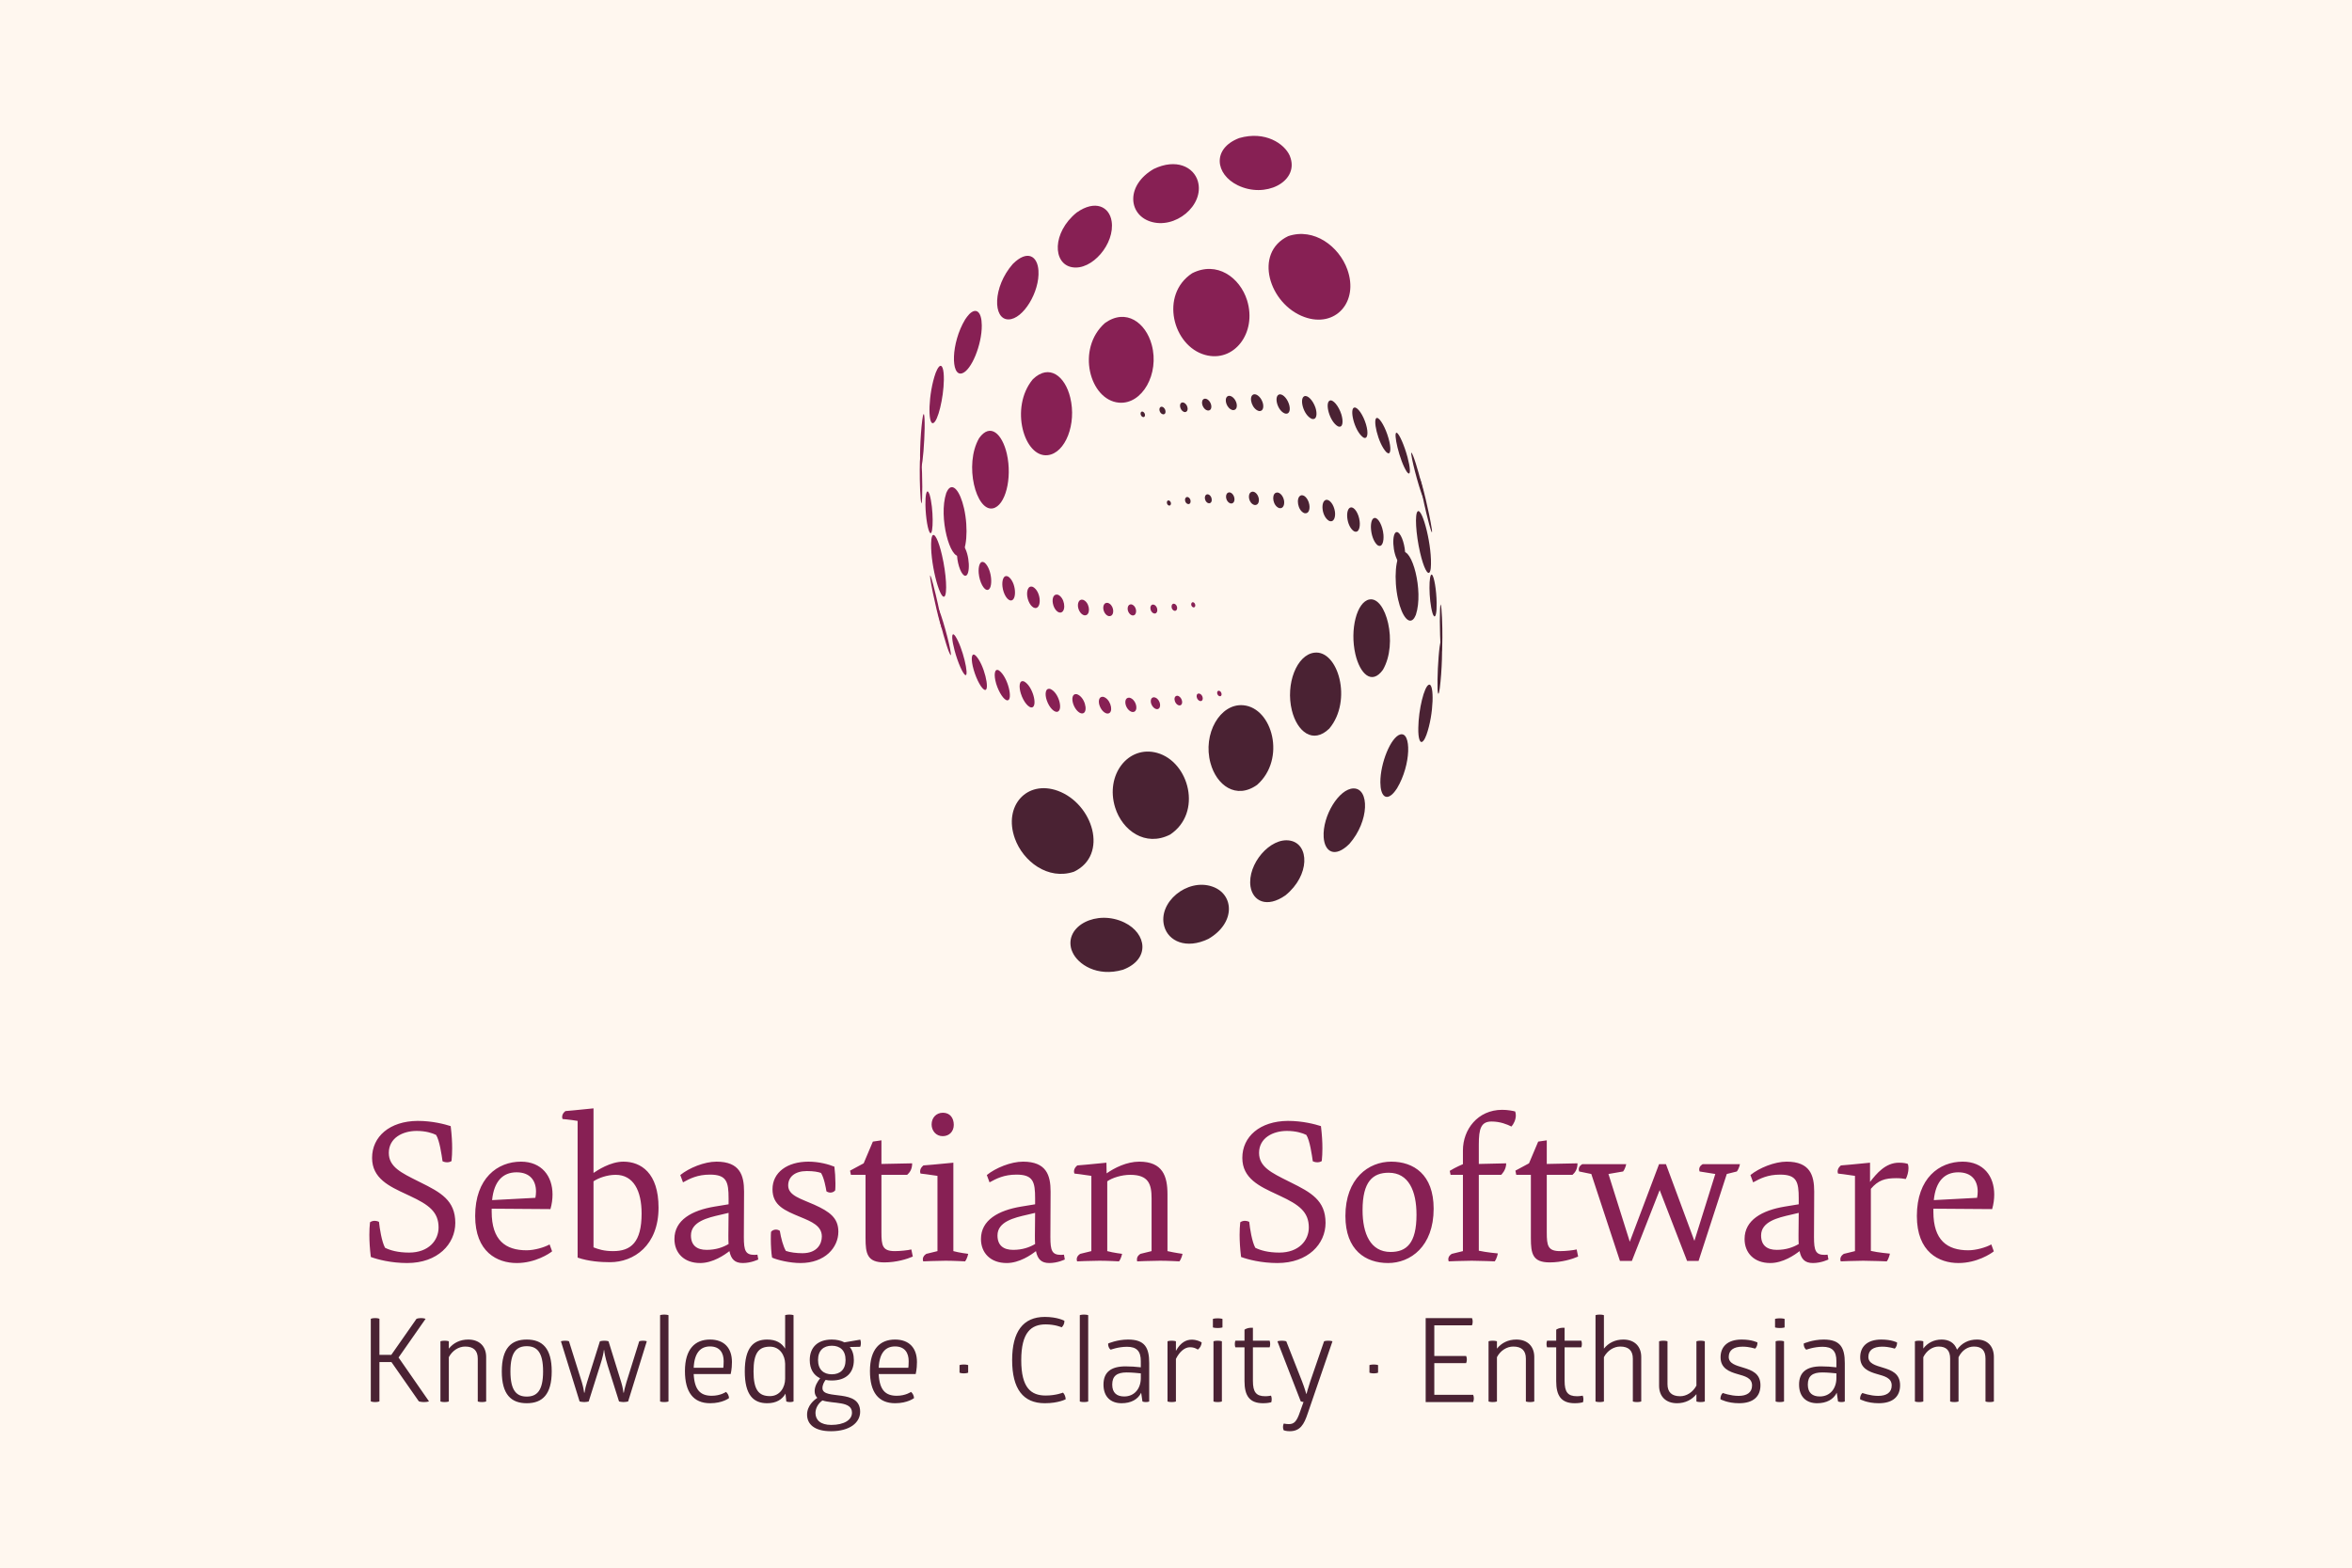
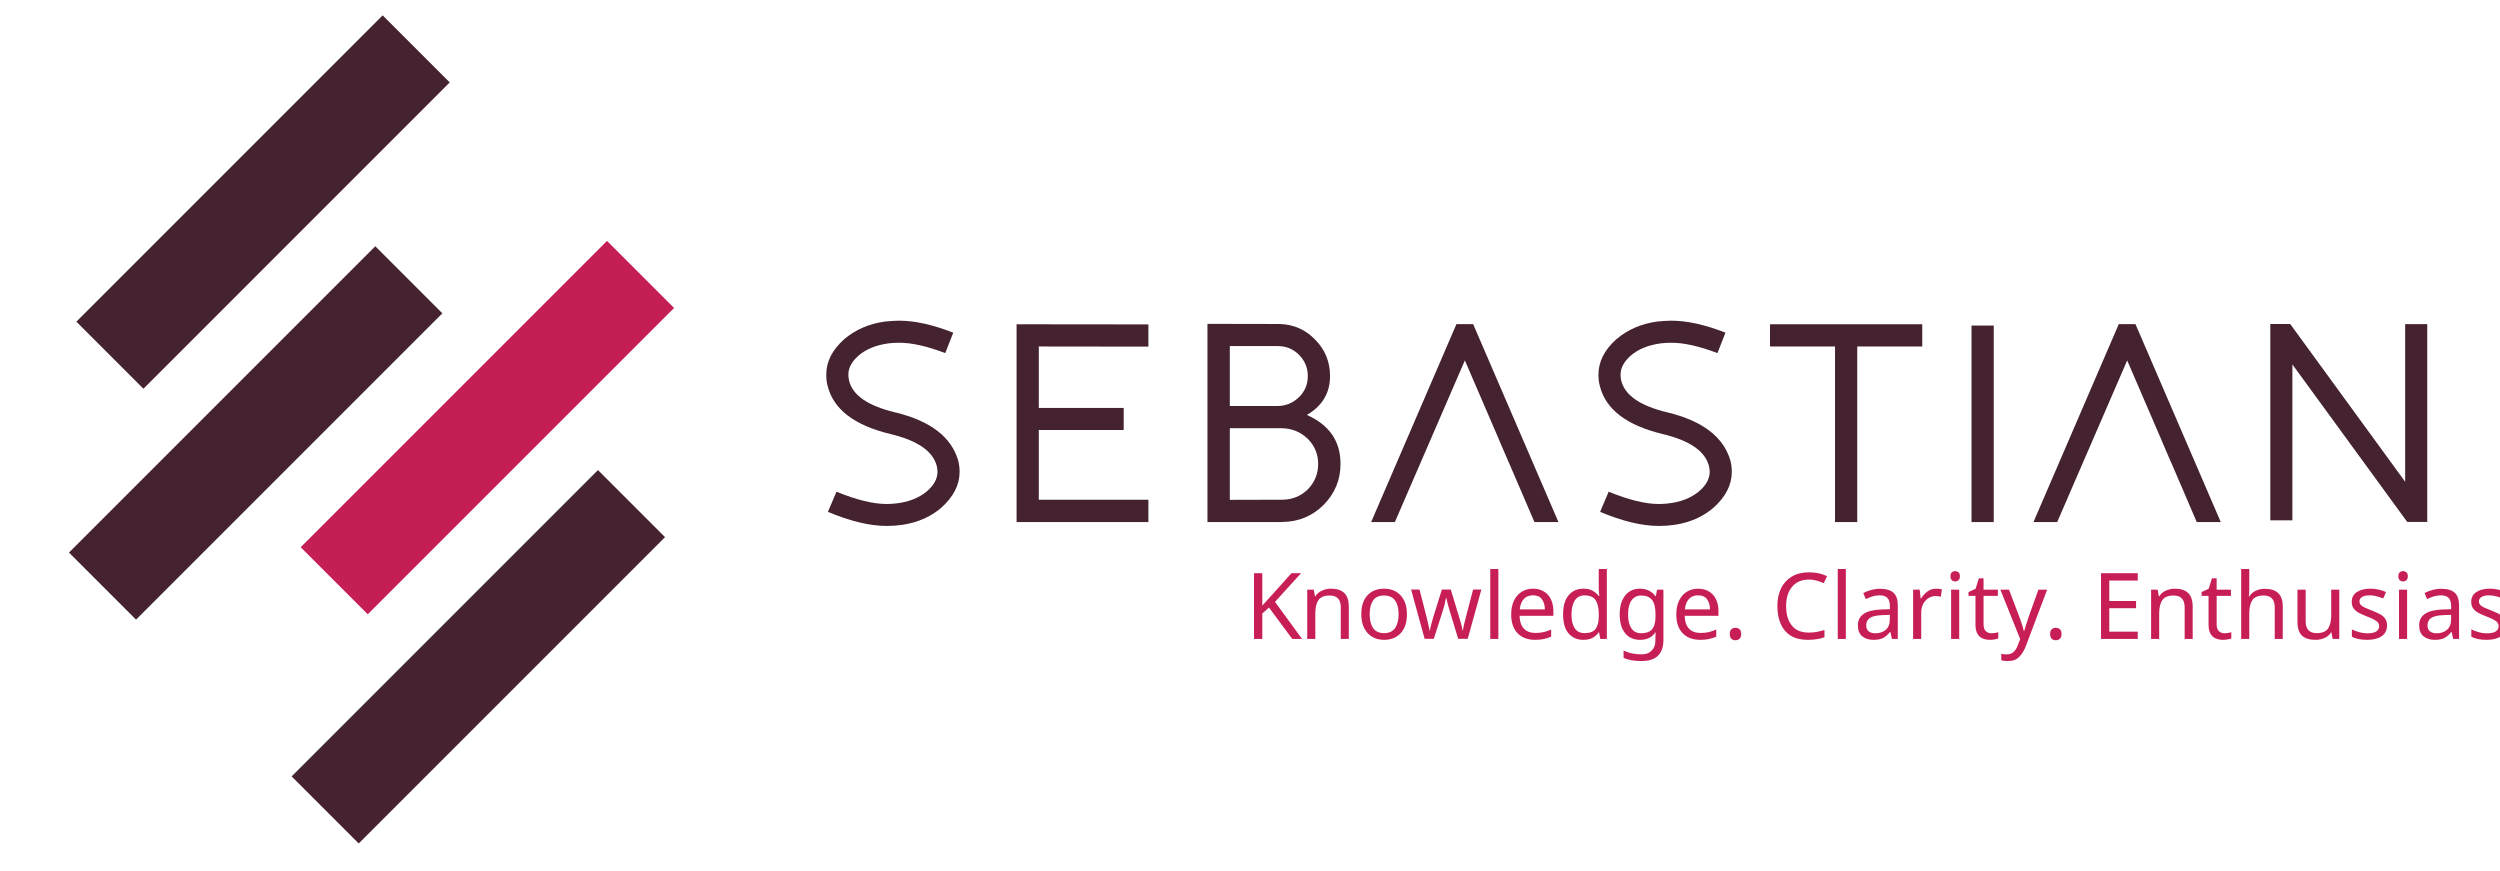
- <svg xmlns="http://www.w3.org/2000/svg" viewBox="0 0 450 300" fill-rule="evenodd" clip-rule="evenodd" stroke-linejoin="round" stroke-miterlimit="1.414">
-   <path fill="#fff7ef" d="M-35.375-37.476h520.994v374.248H-35.375z" />
-   <g fill-rule="nonzero">
-     <g fill="#872054">
-       <path d="M78.27 239.7c-2.16 0-3.64-.44-4.6-.92-.64-1.16-1.041-3.76-1.161-4.96 0 0-.36-.2-.84-.2-.28 0-.6.08-.88.28-.08.8-.12 1.56-.12 2.4 0 1.24.08 2.6.28 4.24 1.28.48 3.88 1.16 6.96 1.16 5.841 0 9.202-3.64 9.202-7.68 0-4.32-2.8-5.84-6.68-7.76l-.401-.2c-3.28-1.64-5.64-2.76-5.64-5.44 0-2.88 2.68-4.2 5.32-4.2 1.72 0 3 .4 3.72.76.68 1.04 1.08 3.92 1.24 5.04 0 0 .36.2.84.2.28 0 .6-.04.88-.24.08-.84.12-1.6.12-2.44 0-1.24-.08-2.56-.28-4.24-1.12-.36-3.48-1-6.32-1-5.36.04-8.721 3-8.721 7.08 0 3.92 3.28 5.44 6.56 6.96l.68.32c3.601 1.68 5.482 3.04 5.482 6.04 0 2.48-1.92 4.8-5.641 4.8zM105.153 238.14c-1 .56-2.88 1.12-4.4 1.12-4.04 0-6.681-1.92-6.681-7.36v-.6l11.241.08c.28-.96.4-1.92.4-2.8 0-3.52-2.08-6.28-6.04-6.28-4.481 0-8.762 3.16-8.762 10.4 0 6.92 4.241 9 7.961 9 3.52 0 6.241-1.8 6.761-2.24l-.48-1.32zm-6.32-13.8c2.6 0 3.72 1.6 3.72 3.68 0 .4-.04.8-.12 1.2l-8.281.44c.36-3.64 2.08-5.32 4.68-5.32zM113.554 212.1c-2.6.28-5.36.52-5.36.52s-.64.4-.64 1.12c0 .16.04.32.08.4 0 0 1.44.12 2.88.36v26.16c2.08.72 4.44.88 6.2.88 4.561 0 9.282-3.2 9.282-10.44 0-6.64-3.36-8.8-6.72-8.8-2.521 0-5.002 1.68-5.722 2.16V212.1zm3.76 27.32c-1.76 0-2.84-.36-3.76-.72v-12.64c.96-.64 2.6-1.24 4.24-1.24 3.401 0 4.962 3.04 4.962 7.4 0 5.52-2.04 7.2-5.441 7.2zM137.077 222.3c-2.32 0-5.24 1.2-6.92 2.56l.52 1.4c1.32-.72 2.76-1.48 5.16-1.48 3.2 0 3.56 1.4 3.56 4.56v1.12l-2.68.44c-4.32.72-7.68 2.56-7.68 6.2 0 2.68 1.84 4.6 4.92 4.6 2.44 0 4.68-1.56 5.6-2.28.32 1.52 1 2.28 2.561 2.28 1.6 0 2.96-.68 2.96-.68l-.16-.92s-.4.04-.56.04c-1.72 0-2.04-.8-2.04-3.4l.04-8.72c0-3.12-.8-5.72-5.28-5.72zm-1.88 16.88c-1.84 0-3-.84-3-2.76 0-2.64 3.2-3.4 5.68-3.96l1.52-.36-.04 4.32c0 .6 0 1.16.04 1.64-1.08.64-2.44 1.12-4.2 1.12zM147.719 240.66c1.04.48 3.44 1.04 5.44 1.04 4.681 0 7.241-2.96 7.241-6 0-2.64-1.68-3.84-4.6-5.16-2.48-1.12-5-1.72-5-3.68 0-1.64 1.28-2.76 3.56-2.76 1.32 0 2.16.16 2.72.36.6.96.92 2.8 1.04 3.52.24.16.52.24.76.24.36 0 .72-.16.92-.44.04-.4.04-.88.04-1.36 0-1.04-.08-2.2-.2-3.16-1.08-.44-2.92-.96-4.96-.96-4.04 0-6.881 2.04-6.881 5.28 0 3.12 2.36 4.08 5.36 5.32 2.12.88 4.081 1.68 4.081 3.72 0 1.36-.84 3.2-3.72 3.2-1.16 0-2.36-.16-3.16-.44-.52-.88-.921-2.4-1.161-3.84a1.29 1.29 0 0 0-.72-.24c-.4 0-.76.16-.96.44-.04.4-.04.88-.04 1.4 0 1.12.08 2.64.24 3.52zM168.642 222.74v-4.52l-1.64.24-1.76 4.16-2.601 1.4.16.8h2.8v12.12c0 2.96.32 4.64 3.6 4.64 2.28 0 4.361-.64 5.441-1.12l-.28-1.36c-.64.16-2.12.32-3.16.32-2.36 0-2.56-1.04-2.56-3.6v-11h4.92c.4-.36.96-.96.96-2.2l-5.88.12zM182.403 222.5c-2.68.28-5.72.52-5.72.52s-.64.44-.64 1.16c0 .12.04.32.08.4 0 0 1.8.2 3.24.44v14.4l-2.12.52s-.68.36-.68 1.04c0 .16.04.32.08.4 0 0 2.64-.12 4.28-.12 1.48 0 3.72.12 3.72.12.44-.56.6-1.44.6-1.44s-1.68-.2-2.84-.52V222.5zm-4.16-7.32c0 1.2.84 2.24 2.12 2.24 1.28 0 2.12-.92 2.12-2.16 0-1.32-.72-2.32-2.08-2.32-1.28 0-2.16.96-2.16 2.24zM195.725 222.3c-2.32 0-5.24 1.2-6.92 2.56l.52 1.4c1.32-.72 2.76-1.48 5.16-1.48 3.2 0 3.56 1.4 3.56 4.56v1.12l-2.68.44c-4.32.72-7.681 2.56-7.681 6.2 0 2.68 1.84 4.6 4.92 4.6 2.441 0 4.681-1.56 5.601-2.28.32 1.52 1 2.28 2.56 2.28 1.6 0 2.961-.68 2.961-.68l-.16-.92s-.4.04-.56.04c-1.72 0-2.04-.8-2.04-3.4l.04-8.72c0-3.12-.8-5.72-5.281-5.72zm-1.88 16.88c-1.84 0-3-.84-3-2.76 0-2.64 3.2-3.4 5.68-3.96l1.52-.36-.04 4.32c0 .6 0 1.16.04 1.64-1.08.64-2.44 1.12-4.2 1.12zM205.566 224.58s1.8.2 3.24.44v14.4l-2.12.52s-.68.36-.68 1.04c0 .16.04.32.08.4 0 0 2.64-.12 4.28-.12 1.481 0 3.721.12 3.721.12.44-.56.6-1.44.6-1.44s-1.68-.2-2.84-.52v-13.36c.96-.68 2.76-1.24 4.4-1.24 3.521 0 4.081 1.8 4.081 4.52v10.08l-2.12.52s-.68.36-.68 1.04c0 .12 0 .24.04.4 0 0 2.76-.12 4.4-.12 1.48 0 3.68.12 3.68.12.441-.56.601-1.44.601-1.44s-1.48-.2-2.88-.52v-10.88c0-3.48-.92-6.24-5.401-6.24-2.4 0-4.76 1.2-6.24 2.24 0 0-.04-1.16-.04-2.04-2.601.28-5.562.52-5.562.52s-.64.44-.64 1.16c0 .12.04.32.08.4zM244.771 239.7c-2.16 0-3.64-.44-4.6-.92-.64-1.16-1.04-3.76-1.16-4.96 0 0-.36-.2-.84-.2-.28 0-.6.08-.88.28-.08.8-.12 1.56-.12 2.4 0 1.24.08 2.6.28 4.24 1.28.48 3.88 1.16 6.96 1.16 5.841 0 9.202-3.64 9.202-7.68 0-4.32-2.8-5.84-6.681-7.76l-.4-.2c-3.28-1.64-5.641-2.76-5.641-5.44 0-2.88 2.68-4.2 5.32-4.2 1.72 0 3.001.4 3.721.76.68 1.04 1.08 3.92 1.24 5.04 0 0 .36.2.84.2.28 0 .6-.04.88-.24.08-.84.12-1.6.12-2.44 0-1.24-.08-2.56-.28-4.24-1.12-.36-3.48-1-6.32-1-5.361.04-8.722 3-8.722 7.08 0 3.92 3.28 5.44 6.561 6.96l.68.32c3.6 1.68 5.481 3.04 5.481 6.04 0 2.48-1.92 4.8-5.64 4.8zM265.574 241.7c4.28 0 8.721-3.16 8.721-10.4 0-6.56-3.84-9-8.12-9-4.321 0-8.762 3.2-8.762 10.4 0 6.56 3.88 9 8.161 9zm-4.88-10.12c0-5.48 1.96-7.16 5-7.16 3.84 0 5.32 3.52 5.32 8.04 0 5.48-1.92 7.12-4.96 7.12-3.84 0-5.36-3.48-5.36-8zM282.936 224.82h4.28s.961-.88.961-2.2l-5.24.12v-3.72c0-3 .4-4.4 2.44-4.4 1.68 0 3 .56 3.8.96.44-.48.84-1.32.84-2.12 0-.28-.04-.52-.12-.76-.36-.12-1.48-.32-2.48-.32-4.72 0-7.521 3.8-7.521 7.76v2.64s-1.44.6-2.52 1.28l.16.76h2.36v14.6l-2.12.52s-.68.36-.68 1.04c0 .12.04.28.08.4 0 0 2.76-.12 4.4-.12 1.48 0 4.4.12 4.4.12.44-.56.6-1.52.6-1.52s-2.24-.2-3.64-.52v-14.52zM295.938 222.74v-4.52l-1.64.24-1.76 4.16-2.6 1.4.16.8h2.8v12.12c0 2.96.32 4.64 3.6 4.64 2.28 0 4.36-.64 5.44-1.12l-.28-1.36c-.64.16-2.12.32-3.16.32-2.36 0-2.56-1.04-2.56-3.6v-11h4.92c.4-.36.96-.96.96-2.2l-5.88.12zM309.94 241.3h2.28l5.32-13.56 5.242 13.56h2.2l5.4-16.64 1.92-.48c.44-.56.6-1.4.6-1.4h-7.12s-.68.32-.68 1c0 .12.04.32.08.4l3 .48-4 12.8-5.441-14.68h-1.32l-5.6 14.84-4.081-12.96c.96-.16 2.8-.48 2.8-.48.44-.56.6-1.4.6-1.4h-8.401s-.68.32-.68 1c0 .12.04.32.08.4l2.32.48 5.48 16.64zM341.824 222.3c-2.32 0-5.24 1.2-6.92 2.56l.52 1.4c1.32-.72 2.76-1.48 5.16-1.48 3.2 0 3.56 1.4 3.56 4.56v1.12l-2.68.44c-4.32.72-7.681 2.56-7.681 6.2 0 2.68 1.84 4.6 4.92 4.6 2.44 0 4.681-1.56 5.601-2.28.32 1.52 1 2.28 2.56 2.28 1.6 0 2.961-.68 2.961-.68l-.16-.92s-.4.04-.56.04c-1.72 0-2.04-.8-2.04-3.4l.04-8.72c0-3.12-.8-5.72-5.281-5.72zm-1.88 16.88c-1.84 0-3-.84-3-2.76 0-2.64 3.2-3.4 5.68-3.96l1.52-.36-.04 4.32c0 .6 0 1.16.04 1.64-1.08.64-2.44 1.12-4.2 1.12zM357.786 222.5c-2.6.28-5.56.52-5.56.52s-.64.44-.64 1.16c0 .12.04.32.08.4 0 0 1.8.2 3.24.44v14.4l-2.12.52s-.68.36-.68 1.04c0 .16.04.32.08.4 0 0 2.64-.12 4.28-.12 1.48 0 4.52.12 4.52.12.44-.56.6-1.48.6-1.48s-2.28-.2-3.64-.52V227.5c1.4-1.64 2.68-2.04 4.88-2.04.76 0 1.36.08 1.801.16.28-.52.52-1.36.52-2.08 0-.28-.04-.56-.12-.8-.32-.12-.8-.24-1.72-.24-2.56 0-4.28 2.08-5.52 3.68v-3.68zM380.99 238.14c-1.001.56-2.881 1.12-4.401 1.12-4.041 0-6.681-1.92-6.681-7.36v-.6l11.241.08c.28-.96.4-1.92.4-2.8 0-3.52-2.08-6.28-6.04-6.28-4.481 0-8.762 3.16-8.762 10.4 0 6.92 4.24 9 7.961 9 3.52 0 6.241-1.8 6.761-2.24l-.48-1.32zm-6.322-13.8c2.6 0 3.72 1.6 3.72 3.68 0 .4-.04.8-.12 1.2l-8.28.44c.36-3.64 2.08-5.32 4.68-5.32z" />
+ <svg xmlns="http://www.w3.org/2000/svg" width="100%" height="100%" viewBox="0 0 652 227" version="1.1" xml:space="preserve" style="fill-rule:evenodd;clip-rule:evenodd;stroke-linejoin:round;stroke-miterlimit:1.414;">
+   <g id="Layer-1">
+     <g id="Text">
+       <path d="M233.559,107.572c-7.164,-1.693 -11.196,-4.464 -12.131,-8.317c-0.109,-0.538 -0.18,-1.043 -0.18,-1.51c0,-1.765 0.863,-3.421 2.628,-4.969c1.979,-1.728 4.643,-2.808 7.956,-3.239c0.756,-0.109 1.656,-0.144 2.736,-0.144c3.275,0 7.235,0.899 11.952,2.699l2.087,-5.328c-5.327,-2.088 -10.008,-3.131 -14.076,-3.131c-0.899,0 -2.124,0.071 -3.672,0.214c-4.211,0.577 -7.775,2.126 -10.727,4.645c-3.096,2.772 -4.644,5.832 -4.644,9.216c0,1.08 0.108,2.052 0.36,2.952c1.511,6.084 6.948,10.259 16.344,12.528c7.092,1.693 11.124,4.464 12.132,8.387c0.107,0.685 0.179,1.153 0.179,1.44c0,1.837 -0.935,3.565 -2.808,5.149c-2.123,1.763 -4.932,2.845 -8.351,3.168c-0.756,0.072 -1.441,0.108 -2.124,0.108c-3.529,0 -7.884,-1.081 -13.068,-3.204l-2.233,5.256c5.832,2.448 10.944,3.672 15.301,3.672c5.723,0 10.439,-1.547 14.148,-4.644c3.275,-2.881 4.896,-6.049 4.896,-9.468c0,-0.936 -0.109,-1.872 -0.325,-2.808c-1.764,-6.227 -7.2,-10.44 -16.38,-12.672" style="fill:#442230;fill-rule:nonzero;" />
+       <path d="M265.124,136.156l34.379,0l0,-5.832l-28.583,0l0,-18.179l22.139,0l0,-5.76l-22.139,0l0,-16.021l28.583,0.037l0,-5.797l-34.379,-0.036l0,51.588Z" style="fill:#442230;fill-rule:nonzero;" />
+       <path d="M341.076,127.623c-1.8,1.765 -3.996,2.665 -6.624,2.701l-13.716,0.035l0,-18.683l13.32,0c2.772,0 5.112,0.936 7.02,2.772c1.8,1.836 2.7,3.996 2.7,6.551c0,2.557 -0.9,4.789 -2.7,6.624m-20.34,-37.366l12.492,0c2.196,0 4.032,0.755 5.544,2.267c1.548,1.548 2.304,3.419 2.304,5.544c0,2.16 -0.756,3.996 -2.304,5.544l0,-0.037c-1.548,1.514 -3.348,2.269 -5.472,2.304l-12.564,0l0,-15.622Zm20.088,17.963c4.032,-2.341 6.048,-5.723 6.048,-10.152c0,-3.672 -1.26,-6.804 -3.816,-9.432c-2.556,-2.664 -5.652,-4.032 -9.324,-4.139l-18.828,-0.037l0,51.696l19.584,0l0.036,-0.037c4.14,-0.035 7.704,-1.51 10.656,-4.427c2.952,-2.988 4.428,-6.552 4.428,-10.693c0,-5.939 -2.916,-10.187 -8.784,-12.779" style="fill:#442230;fill-rule:nonzero;" />
+       <path d="M379.841,84.532l-22.248,51.624l6.187,0l18.254,-42.155l0.002,0.003l0.001,-0.003l8.999,20.88l-0.014,0l2.479,5.76l0.02,0l6.66,15.515l6.264,0l-22.248,-51.624l-4.356,0Z" style="fill:#442230;fill-rule:nonzero;" />
+       <path d="M434.949,107.572c-7.164,-1.693 -11.195,-4.464 -12.132,-8.317c-0.108,-0.538 -0.18,-1.043 -0.18,-1.51c0,-1.765 0.865,-3.421 2.628,-4.969c1.981,-1.728 4.644,-2.808 7.956,-3.239c0.756,-0.109 1.657,-0.144 2.736,-0.144c3.276,0 7.236,0.899 11.953,2.699l2.087,-5.328c-5.327,-2.088 -10.008,-3.131 -14.077,-3.131c-0.899,0 -2.123,0.071 -3.671,0.214c-4.211,0.577 -7.775,2.126 -10.728,4.645c-3.095,2.772 -4.643,5.832 -4.643,9.216c0,1.08 0.108,2.052 0.36,2.952c1.511,6.084 6.947,10.259 16.344,12.528c7.091,1.693 11.123,4.464 12.131,8.387c0.108,0.685 0.18,1.153 0.18,1.44c0,1.837 -0.936,3.565 -2.808,5.149c-2.125,1.763 -4.932,2.845 -8.351,3.168c-0.757,0.072 -1.441,0.108 -2.125,0.108c-3.528,0 -7.883,-1.081 -13.068,-3.204l-2.231,5.256c5.831,2.448 10.943,3.672 15.299,3.672c5.724,0 10.44,-1.547 14.148,-4.644c3.276,-2.881 4.896,-6.049 4.896,-9.468c0,-0.936 -0.108,-1.872 -0.325,-2.808c-1.762,-6.227 -7.2,-10.44 -16.379,-12.672" style="fill:#442230;fill-rule:nonzero;" />
+       <path d="M461.617,90.364l16.957,0l0,45.792l5.795,0l0,-45.792l16.957,0l0,-5.796l-39.709,0l0,5.796Z" style="fill:#442230;fill-rule:nonzero;" />
+       <rect x="514.17" y="84.906" width="5.797" height="51.25" style="fill:#442230;" />
+       <path d="M552.575,84.532l-22.249,51.624l6.189,0l18.255,-42.155l8.999,20.88l-0.012,0l2.479,5.76l0.018,0l6.66,15.515l6.263,0l-22.247,-51.624l-4.355,0Z" style="fill:#442230;fill-rule:nonzero;" />
+       <path d="M627.266,84.532l0,41.112l-29.987,-41.147l-5.185,0l0,51.201l5.761,0l0,-40.654l29.952,41.076l5.219,0l0,-51.588l-5.76,0Z" style="fill:#442230;fill-rule:nonzero;" />
    </g>
-     <g fill="#4a2233">
-       <path d="M74.871 259.266h-2.276v-6.897s-.268-.134-.804-.134c-.558 0-.848.134-.848.134v15.802s.29.134.826.134c.58 0 .826-.134.826-.134v-7.521h2.298l5.245 7.52s.38.135.982.135c.647 0 .96-.134.96-.134l-5.825-8.392 5.178-7.41a2.779 2.779 0 0 0-.893-.134c-.38 0-.67.067-.848.134l-4.821 6.897zM93.016 259.69c0-2.009-1.25-3.348-3.437-3.348-1.562 0-2.835.647-3.705 1.74v-1.405s-.268-.112-.803-.112c-.558 0-.804.112-.804.112v11.516s.246.112.804.112c.535 0 .803-.112.803-.112v-8.48c.67-1.273 1.897-2.032 3.125-2.032 1.607 0 2.41.781 2.41 2.321v8.191s.246.112.803.112c.514 0 .804-.112.804-.112v-8.503zM96.007 262.435c0 4.42 1.785 6.093 4.776 6.093 2.99 0 4.776-1.674 4.776-6.093 0-4.419-1.786-6.093-4.776-6.093-2.99 0-4.776 1.674-4.776 6.093zm7.9 0c0 3.727-1.205 4.82-3.124 4.82-1.92 0-3.125-1.093-3.125-4.82 0-3.727 1.205-4.82 3.125-4.82s3.124 1.093 3.124 4.82zM118.437 268.193c.245.045.513.112.87.112s.625-.067.87-.112l3.571-11.516s-.2-.112-.714-.112c-.468 0-.736.112-.736.112l-2.433 7.789c-.335 1.094-.469 1.763-.513 2.053h-.067c-.045-.29-.112-1.004-.447-2.075l-2.41-7.767s-.268-.112-.803-.112c-.491 0-.849.112-.849.112l-2.455 7.811a12.324 12.324 0 0 0-.49 2.031h-.068c-.044-.29-.133-.982-.446-2.03l-2.455-7.812s-.178-.112-.736-.112c-.536 0-.804.112-.804.112l3.571 11.516c.223.045.513.112.893.112.357 0 .647-.067.848-.112l2.165-6.852c.558-1.696.692-2.566.736-2.968h.067c.023.402.156 1.25.67 2.968l2.165 6.852zM127.9 251.678s-.268-.112-.804-.112c-.58 0-.803.112-.803.112v16.515s.223.112.803.112c.536 0 .804-.112.804-.112v-16.515zM139.795 262.948s.246-.915.246-2.298c0-2.701-1.495-4.308-4.196-4.308-2.857 0-4.798 1.808-4.798 6.026 0 4.04 1.607 6.16 4.82 6.16 2.388 0 3.616-.982 3.616-.982-.022-.469-.268-.937-.58-1.183 0 0-1.027.737-2.723.737-2.165 0-3.303-1.094-3.46-4.152h7.075zm-1.339-2.477c0 .692-.044 1.116-.067 1.272h-5.668c.133-2.901 1.339-4.084 3.124-4.084 1.92 0 2.611 1.294 2.611 2.812zM150.218 251.678v6.405c-.67-1.094-1.74-1.74-3.437-1.74-2.611 0-4.285 1.539-4.285 6.092s1.674 6.093 4.285 6.093c1.763 0 2.857-.714 3.504-1.83l.156 1.495s.29.112.715.112c.401 0 .67-.112.67-.112v-16.515s-.246-.112-.804-.112-.804.112-.804.112zm0 9.306v2.857c0 1.652-1.004 3.326-2.901 3.326-2.165 0-3.147-1.206-3.147-4.732 0-3.526.982-4.732 3.147-4.732 1.875 0 2.879 1.652 2.901 3.281zM161.556 256.878c-.647-.335-1.45-.536-2.41-.536-2.701 0-4.219 1.495-4.219 3.928 0 1.652.692 2.88 1.987 3.482-.469.58-1.05 1.495-1.05 2.455 0 .58.202.982.514 1.294-.558.357-1.964 1.451-1.964 3.214 0 1.786 1.361 3.17 4.575 3.17 3.616 0 5.58-1.652 5.58-3.728 0-4.508-7.053-2.165-7.209-4.441-.022-.692.313-1.272.603-1.652.334.09.759.112 1.183.112 2.745 0 4.218-1.473 4.218-3.906 0-1.027-.268-1.875-.781-2.5l2.008-.044c.157-.402.157-.982 0-1.362l-3.035.514zm.223 3.37c0 1.852-1.049 2.745-2.633 2.745-1.563 0-2.634-.893-2.634-2.745 0-1.83 1.071-2.723 2.634-2.723 1.584 0 2.633.893 2.633 2.723zm1.228 10.088c0 1.383-1.496 2.343-3.973 2.343-2.031 0-3.013-.937-3.013-2.276 0-.915.513-1.83 1.34-2.41 2.052.691 5.646.066 5.646 2.343zM175.193 262.948s.245-.915.245-2.298c0-2.701-1.495-4.308-4.196-4.308-2.857 0-4.798 1.808-4.798 6.026 0 4.04 1.607 6.16 4.82 6.16 2.389 0 3.616-.982 3.616-.982-.022-.469-.268-.937-.58-1.183 0 0-1.027.737-2.723.737-2.165 0-3.303-1.094-3.46-4.152h7.076zm-1.34-2.477c0 .692-.044 1.116-.067 1.272h-5.668c.134-2.901 1.339-4.084 3.124-4.084 1.92 0 2.611 1.294 2.611 2.812zM185.236 261.23s-.29-.112-.826-.112c-.558 0-.826.112-.826.112v1.45s.268.134.826.134c.536 0 .826-.133.826-.133v-1.451zM193.65 260.27c0 5.513 2.098 8.258 6.25 8.258 2.61 0 3.994-.759 3.994-.759-.022-.469-.2-.96-.513-1.272 0 0-1.34.558-3.303.558-2.79 0-4.687-1.428-4.687-6.763 0-5.334 1.897-6.851 4.687-6.851 1.785 0 3.057.558 3.057.558.313-.313.536-.715.514-1.25 0 0-1.317-.737-3.75-.737-4.151 0-6.25 2.812-6.25 8.258zM208.202 251.678s-.268-.112-.804-.112c-.58 0-.803.112-.803.112v16.515s.223.112.803.112c.536 0 .804-.112.804-.112v-16.515zM212.018 257.1c0 .068-.022.358.112.693.134.312.334.468.379.49 0 0 1.45-.557 3.125-.557 1.83 0 2.633.826 2.633 2.723v1.205a25.449 25.449 0 0 0-2.924-.179c-2.812 0-4.218 1.139-4.218 3.482s1.384 3.571 3.46 3.571c1.785 0 3.124-.714 3.75-2.009l.245 1.674s.245.112.647.112c.446 0 .647-.112.647-.112v-7.343c0-2.968-.848-4.508-4.04-4.508-2.12 0-3.816.759-3.816.759zm6.25 5.714v.893c0 2.009-1.206 3.526-3.17 3.526-1.406 0-2.299-.67-2.299-2.276 0-1.652.915-2.321 2.768-2.321 1.07 0 2.187.134 2.7.178zM224.985 258.507v-1.83s-.245-.112-.803-.112-.804.112-.804.112v11.516s.246.112.804.112.803-.112.803-.112v-8.146c.67-1.34 1.652-2.232 2.678-2.232.603 0 1.027.134 1.518.446.446-.357.67-.78.736-1.361-.312-.2-.96-.536-1.919-.536-.915 0-2.076.424-3.013 2.143zM233.89 252.392s-.312-.112-.915-.112c-.625 0-.915.112-.915.112v1.629s.29.112.915.112c.603 0 .915-.112.915-.112v-1.63zm-.111 4.285s-.268-.112-.804-.112c-.58 0-.803.112-.803.112v11.516s.223.112.803.112c.536 0 .804-.112.804-.112v-11.516zM239.715 257.837h3.192s.111-.245.111-.647-.111-.625-.111-.625h-3.192v-2.477c-.58-.045-1.183.067-1.607.357v2.12h-1.74s-.112.201-.112.647c0 .402.111.625.111.625h1.741v6.473c0 2.723.915 4.218 3.549 4.218.736 0 1.34-.112 1.562-.179 0 0 .09-.223.09-.602 0-.402-.134-.67-.134-.67s-.536.112-1.094.112c-1.763 0-2.366-.804-2.366-2.946v-6.406zM254.936 256.677s-.29-.112-.803-.112c-.558 0-.803.112-.803.112l-2.634 7.655c-.469 1.406-.714 2.388-.714 2.388h-.067s-.268-1.004-.804-2.388l-3.013-7.655s-.29-.112-.848-.112-.848.112-.848.112l4.464 11.494c.178.067.357.111.535.111l-.67 1.875c-.646 1.942-1.182 2.366-2.142 2.366-.535 0-.96-.112-.96-.112-.044.045-.156.335-.156.67 0 .312.112.58.134.625 0 0 .469.178 1.139.178 2.008 0 2.745-1.272 3.459-3.414l4.731-13.793zM263.663 261.23s-.29-.112-.826-.112c-.558 0-.826.112-.826.112v1.45s.268.134.826.134c.536 0 .826-.133.826-.133v-1.451zM272.769 252.235v16.07h9.084c.089-.223.133-.469.133-.714a1.63 1.63 0 0 0-.133-.67h-7.433v-6.07h6.093a1.85 1.85 0 0 0 .134-.715 1.6 1.6 0 0 0-.134-.647h-6.093v-5.87h7.21c.089-.2.133-.446.133-.714 0-.268-.044-.469-.134-.67h-8.86zM293.547 259.69c0-2.009-1.25-3.348-3.437-3.348-1.562 0-2.834.647-3.705 1.74v-1.405s-.267-.112-.803-.112c-.558 0-.803.112-.803.112v11.516s.245.112.803.112c.536 0 .803-.112.803-.112v-8.48c.67-1.273 1.898-2.032 3.125-2.032 1.607 0 2.41.781 2.41 2.321v8.191s.246.112.804.112c.513 0 .803-.112.803-.112v-8.503zM299.35 257.837h3.192s.111-.245.111-.647-.111-.625-.111-.625h-3.192v-2.477c-.58-.045-1.183.067-1.607.357v2.12h-1.74s-.112.201-.112.647c0 .402.111.625.111.625h1.741v6.473c0 2.723.915 4.218 3.549 4.218.736 0 1.339-.112 1.562-.179 0 0 .09-.223.09-.602 0-.402-.134-.67-.134-.67s-.536.112-1.094.112c-1.763 0-2.366-.804-2.366-2.946v-6.406zM314.013 259.69c0-2.009-1.25-3.348-3.437-3.348-1.562 0-2.834.647-3.704 1.74v-6.404s-.268-.112-.804-.112c-.558 0-.803.112-.803.112v16.515s.245.112.803.112c.536 0 .804-.112.804-.112v-8.48c.67-1.273 1.897-2.032 3.124-2.032 1.607 0 2.41.781 2.41 2.321v8.191s.246.112.804.112c.513 0 .803-.112.803-.112v-8.503zM317.428 265.18c0 2.009 1.25 3.348 3.437 3.348 1.54 0 2.835-.647 3.705-1.74v1.405s.268.112.804.112c.557 0 .803-.112.803-.112v-11.516s-.246-.112-.803-.112c-.536 0-.804.112-.804.112v8.48c-.692 1.295-1.92 2.032-3.102 2.032-1.63 0-2.433-.781-2.433-2.321v-8.191s-.245-.112-.803-.112c-.514 0-.804.112-.804.112v8.503zM329.19 259.734c0 2.12 1.674 2.768 3.236 3.214 1.406.402 2.79.715 2.79 2.188 0 1.383-1.049 1.986-2.567 1.986-1.584 0-3.035-.558-3.035-.558-.312.268-.469.736-.446 1.205 0 0 1.339.759 3.57.759 2.723 0 4.085-1.295 4.085-3.437 0-2.299-1.696-2.88-3.28-3.37-1.407-.424-2.79-.781-2.79-2.053 0-1.273.914-1.965 2.655-1.965 1.317 0 2.388.38 2.388.38.313-.268.469-.759.447-1.183 0 0-1.027-.558-3.013-.558-2.723 0-4.04 1.384-4.04 3.392zM341.443 252.392s-.313-.112-.915-.112c-.625 0-.915.112-.915.112v1.629s.29.112.915.112c.602 0 .915-.112.915-.112v-1.63zm-.112 4.285s-.268-.112-.803-.112c-.58 0-.804.112-.804.112v11.516s.223.112.804.112c.535 0 .803-.112.803-.112v-11.516zM345.103 257.1c0 .068-.022.358.112.693.134.312.334.468.38.49 0 0 1.45-.557 3.124-.557 1.83 0 2.633.826 2.633 2.723v1.205a25.449 25.449 0 0 0-2.924-.179c-2.812 0-4.218 1.139-4.218 3.482s1.384 3.571 3.46 3.571c1.785 0 3.124-.714 3.75-2.009l.245 1.674s.245.112.647.112c.446 0 .647-.112.647-.112v-7.343c0-2.968-.848-4.508-4.04-4.508-2.12 0-3.816.759-3.816.759zm6.25 5.714v.893c0 2.009-1.206 3.526-3.17 3.526-1.406 0-2.299-.67-2.299-2.276 0-1.652.915-2.321 2.768-2.321 1.071 0 2.187.134 2.7.178zM355.905 259.734c0 2.12 1.674 2.768 3.236 3.214 1.406.402 2.79.715 2.79 2.188 0 1.383-1.049 1.986-2.566 1.986-1.585 0-3.036-.558-3.036-.558-.312.268-.468.736-.446 1.205 0 0 1.339.759 3.57.759 2.724 0 4.085-1.295 4.085-3.437 0-2.299-1.696-2.88-3.28-3.37-1.407-.424-2.79-.781-2.79-2.053 0-1.273.915-1.965 2.655-1.965 1.317 0 2.388.38 2.388.38.313-.268.47-.759.447-1.183 0 0-1.027-.558-3.013-.558-2.723 0-4.04 1.384-4.04 3.392zM374.43 258.284c-.491-1.362-1.585-1.942-2.947-1.942-1.473 0-2.7.647-3.504 1.719v-1.384s-.267-.112-.803-.112c-.558 0-.803.112-.803.112v11.516s.245.112.803.112c.536 0 .803-.112.803-.112v-8.48c.625-1.273 1.786-2.032 2.924-2.032 1.496 0 2.21.759 2.21 2.321v8.191s.245.112.803.112c.536 0 .804-.112.804-.112v-8.459c.647-1.361 1.785-2.053 2.946-2.053 1.495 0 2.21.759 2.21 2.321v8.191s.245.112.803.112c.535 0 .803-.112.803-.112v-8.503c0-2.009-1.16-3.348-3.236-3.348-1.652 0-2.924.692-3.816 1.942z" />
+     <g id="Logo">
+       <path d="M99.8,4.001l-79.887,79.888l17.49,17.489l79.887,-79.887l-17.49,-17.49Z" style="fill:#442230;" />
+       <path d="M158.31,62.826l-79.887,79.887l17.49,17.489l79.887,-79.887l-17.49,-17.489Z" style="fill:#c41e54;" />
+       <path d="M97.878,64.223l-79.887,79.887l17.49,17.49l79.887,-79.887l-17.49,-17.49Z" style="fill:#442230;" />
+       <path d="M155.949,122.595l-79.888,79.887l17.49,17.49l79.887,-79.888l-17.489,-17.489Z" style="fill:#442230;" />
    </g>
-     <g fill="#872054">
-       <path d="M175.97 89.969c-.009-1.074.029-2.409.154-2.674.052.032.092.05.155.827.229 2.665.24 7.903.024 8.224-.236-.339-.351-4.4-.332-6.377M177.059 96.62c-.026-1.795.19-2.836.513-2.53.104.103.189.33.28.545.785 2.634.747 7.81.132 7.375-.435-.293-.883-2.957-.925-5.39M183.107 106.338c-.097-1.754.372-2.76 1.05-2.155.038.032.085.088.113.12 1.34 1.724 1.42 5.923.408 5.885-.664-.027-1.444-1.931-1.571-3.85M187.254 109.692c-.113-1.28.231-2.68 1.185-1.97 1.437 1.36 1.573 5.068.513 5.166-.71.073-1.54-1.485-1.698-3.196M191.797 112.248c-.132-1.124.177-2.408 1.143-1.884 1.457 1.051 1.646 4.34.572 4.536-.702.133-1.543-1.157-1.715-2.652M196.545 114.122c-.148-.996.142-2.175 1.088-1.804 1.472.823 1.694 3.743.632 4.022-.688.178-1.531-.9-1.72-2.218M201.437 115.44c-.172-.962.153-1.857.982-1.627 1.26.545 1.583 2.893.71 3.344-.632.337-1.482-.534-1.692-1.718M206.277 116.272c-.148-.733.082-1.666.907-1.503 1.2.4 1.53 2.451.716 2.91-.591.324-1.409-.389-1.623-1.407M211.129 116.71c-.146-.621.05-1.439.791-1.346 1.093.276 1.404 2.024.678 2.456-.518.328-1.267-.236-1.47-1.11M215.792 116.821c-.125-.509.026-1.201.643-1.171.932.173 1.217 1.63.62 2.04-.436.288-1.07-.156-1.263-.869M220.142 116.668c-.118-.411-.005-.986.506-.983.752.103 1.013 1.292.54 1.643-.354.243-.879-.083-1.046-.66M224.183 116.337c-.09-.333-.01-.795.398-.813.568.053.83.914.48 1.257-.258.271-.73.028-.878-.444M227.935 115.848c-.073-.243-.014-.575.285-.607.41.03.605.657.368.903-.2.203-.53.048-.653-.296M180.05 119.777c-.175-.718-.773-3.096-.606-3.365.062.013.137.12.285.472.881 2.22 2.353 7.942 2.195 8.502-.353-.116-1.382-3.703-1.874-5.61M182.645 124.503c-.534-1.98-.617-3.312-.181-3.1.092.052.214.21.294.305 1.432 2.13 2.706 7.744 1.953 7.481-.467-.168-1.453-2.398-2.066-4.686M186.28 128.13c-.53-1.851-.453-3.12.162-2.834.077.04.181.12.24.173 1.634 1.678 2.737 6.645 1.79 6.562-.594-.055-1.628-1.909-2.193-3.9M190.59 130.817c-.498-1.718-.298-2.905.442-2.564.035.025.099.058.134.075 1.72 1.287 2.67 5.64 1.602 5.695-.636.038-1.649-1.465-2.179-3.206M195.316 132.719c-.389-1.227-.374-2.715.645-2.3 1.618.907 2.544 4.515 1.576 4.926-.638.264-1.72-1.006-2.221-2.626M200.269 133.998c-.377-1.081-.318-2.43.695-2.15 1.594.677 2.426 3.866 1.436 4.328-.63.29-1.667-.768-2.131-2.178M205.349 134.75c-.356-1.043-.195-2.061.676-1.908 1.484.476 2.183 3.17 1.272 3.63-.594.3-1.536-.54-1.948-1.721M210.396 135.072c-.294-.78-.214-1.819.66-1.731 1.295.308 1.98 2.516 1.234 3.088-.54.419-1.51-.266-1.894-1.357M215.434 135.057c-.247-.67-.177-1.57.617-1.548 1.173.198 1.762 2.07 1.079 2.621-.49.39-1.352-.148-1.696-1.073M220.29 134.75c-.216-.541-.158-1.311.507-1.316.998.115 1.502 1.663.916 2.157-.394.341-1.128-.08-1.423-.84M224.81 134.246c-.18-.441-.132-1.066.414-1.108.79.06 1.225 1.33.77 1.738-.339.304-.942-.01-1.184-.63M229.023 133.592c-.15-.339-.108-.836.313-.88.66.017 1.001 1.008.632 1.356-.271.241-.745.008-.945-.476M232.919 132.844c-.092-.246-.069-.622.247-.662.46.005.714.72.445.98-.186.186-.544.03-.692-.318M229.188 34.7c-.798-2.771-4.17-4.43-8.453-2.362-5.278 3.06-4.917 8.584-.723 10.027 4.81 1.64 10.46-3.088 9.176-7.664M212.683 42.337c-.422-2.767-3.118-4.187-6.698-1.656-4.71 3.829-4.595 9.787-.88 10.454 3.796.697 8.25-4.488 7.578-8.798M198.684 51.79c-.167-2.785-2.103-4.07-4.906-1.277-3.874 4.412-3.844 10.644-.817 10.611 2.779-.022 5.989-5.258 5.723-9.334M187.84 62.253c-.016-2.556-1.04-3.48-2.39-2.14-.304.314-.586.72-.786 1.011-2.74 4.546-2.77 10.938-.618 10.323 1.781-.499 3.832-5.486 3.795-9.194M180.584 72.707c.029-2.075-.332-3.103-.904-2.552-.292.264-.523.889-.669 1.215-1.415 3.97-1.53 9.944-.469 9.6.89-.28 1.988-4.759 2.042-8.263" />
-       <path d="M176.908 81.969c.019-1.518-.03-2.431-.137-2.712 0 0-.042-.005-.07-.005-.09.153-.137.374-.238 1.074-.415 3.138-.58 8.459-.276 9.03a.257.257 0 0 1 .078-.017c.323-.765.603-4.874.643-7.37M257.778 51.556c-1.571-4.375-6.355-8.05-11.322-6.362-6.677 3.196-3.67 13.008 3.093 15.469 5.928 2.155 10.475-2.863 8.229-9.107M238.604 57.482c-1.368-4.39-5.789-7.609-10.523-5.188-6.243 4.132-3.686 13.915 2.48 15.621 5.53 1.546 9.963-4.21 8.043-10.433M220.356 65.979c-1.142-4.235-4.899-7.04-8.94-4.17-5.58 4.935-2.937 14.749 2.664 15.245 4.446.392 7.795-5.504 6.276-11.075M204.765 76.07c-.98-4.068-4.013-6.547-7.162-3.486-4.482 5.386-1.653 15.067 2.866 14.517 3.377-.399 5.542-5.973 4.296-11.03M192.636 86.845c-.876-3.785-3.15-6.015-5.302-3.005-2.95 5.108-.553 14.069 2.612 13.446 2.4-.469 3.757-5.732 2.69-10.44M184.445 97.284c-.768-3.372-2.15-4.95-3.093-3.542-.12.175-.228.444-.318.632-1.514 4.613.78 12.927 2.647 11.946 1.27-.667 1.64-5.143.764-9.036M180.226 106.24c-.657-2.863-1.462-4.443-1.874-3.678-.085.176-.127.494-.163.698-.365 4.044 1.595 11.56 2.504 10.892.584-.424.367-4.35-.467-7.912M179.02 113.743c-.284-1.181-.786-3.218-1.029-3.607 0 0-.02.017-.044.017-.005.148 0 .221.05.635.418 2.862 1.947 9.28 2.317 9.673.148-.378-.827-4.771-1.293-6.718M246.758 29.784c-1.008-2.27-4.673-4.807-9.67-3.362-5.24 2.005-4.586 6.942-.274 9.034 5.252 2.564 11.508-.62 10.127-5.15a6.125 6.125 0 0 0-.183-.522" />
-     </g>
-     <g fill="#4a2233">
-       <path d="M275.967 122.034c.004 1.066-.038 2.409-.149 2.677-.056-.038-.085-.06-.165-.823-.223-2.674-.23-7.897-.023-8.236.24.339.355 4.4.337 6.382M274.869 115.381c.03 1.8-.181 2.835-.509 2.534-.108-.103-.198-.331-.275-.552-.785-2.629-.747-7.81-.113-7.385.417.3.864 2.97.897 5.403M268.837 105.66c.102 1.759-.376 2.772-1.055 2.16-.037-.032-.077-.093-.113-.118-1.335-1.728-1.42-5.923-.407-5.885.669.025 1.434 1.922 1.575 3.843M264.69 102.309c.113 1.28-.236 2.672-1.194 1.974-1.432-1.36-1.569-5.072-.497-5.168.7-.075 1.533 1.483 1.691 3.194M260.137 99.752c.146 1.132-.176 2.406-1.128 1.884-1.467-1.046-1.653-4.327-.574-4.53.69-.133 1.53 1.151 1.702 2.646M255.404 97.881c.153.996-.154 2.175-1.103 1.801-1.448-.818-1.677-3.74-.621-4.019.687-.175 1.526.898 1.724 2.218M250.507 96.564c.167.97-.158 1.861-.987 1.626-1.264-.545-1.573-2.895-.713-3.344.63-.342 1.49.536 1.7 1.718M245.66 95.731c.149.733-.082 1.668-.904 1.505-1.192-.396-1.517-2.458-.714-2.907.6-.329 1.406.374 1.618 1.402M240.816 95.295c.148.62-.043 1.437-.792 1.344-1.093-.276-1.413-2.027-.673-2.46.523-.324 1.262.238 1.465 1.116M236.14 95.18c.142.513-.014 1.203-.628 1.173-.94-.175-1.23-1.635-.617-2.034.43-.304 1.064.143 1.246.86M231.795 95.33c.123.419.014.99-.497.983-.746-.095-1.017-1.29-.534-1.638.348-.243.873.08 1.031.655M227.758 95.67c.1.33.02.791-.388.799-.577-.045-.831-.898-.49-1.245.27-.273.725-.037.878.447M224.007 96.155c.073.238.023.575-.276.597-.424-.017-.607-.64-.372-.903.188-.196.54-.035.648.306M271.88 92.227c.18.717.766 3.103.617 3.361-.06-.015-.127-.11-.275-.471-.888-2.216-2.36-7.938-2.202-8.51.339.126 1.382 3.726 1.86 5.62M269.294 87.49c.535 1.987.608 3.314.177 3.106-.087-.045-.22-.203-.3-.296-1.426-2.142-2.691-7.76-1.942-7.48.473.16 1.453 2.397 2.065 4.67M265.66 83.875c.53 1.844.443 3.121-.153 2.835-.094-.045-.186-.12-.254-.176-1.635-1.675-2.723-6.645-1.776-6.557.575.045 1.627 1.906 2.183 3.898M261.346 81.186c.515 1.718.301 2.908-.443 2.564-.04-.025-.087-.058-.13-.08-1.714-1.287-2.659-5.63-1.61-5.688.635-.042 1.657 1.455 2.183 3.204M256.633 79.282c.381 1.237.372 2.714-.652 2.305-1.623-.91-2.537-4.52-1.56-4.93.613-.268 1.694 1.01 2.212 2.625M251.68 78.008c.358 1.078.313 2.425-.704 2.142-1.595-.677-2.417-3.866-1.437-4.32.627-.293 1.663.765 2.141 2.178M246.588 77.25c.36 1.036.2 2.062-.68 1.904-1.468-.472-2.186-3.166-1.256-3.633.589-.293 1.529.547 1.936 1.729M241.548 76.929c.29.783.21 1.819-.655 1.733-1.304-.31-1.985-2.516-1.234-3.09.535-.422 1.5.268 1.889 1.357M236.506 76.949c.261.662.176 1.563-.608 1.535-1.168-.198-1.766-2.06-1.088-2.611.485-.392 1.352.148 1.696 1.076M231.652 77.25c.216.55.157 1.307-.511 1.314-.99-.112-1.5-1.66-.917-2.152.413-.344 1.143.078 1.428.838M227.134 77.757c.18.439.123 1.063-.414 1.106-.79-.058-1.218-1.327-.766-1.734.342-.298.935.01 1.18.628M222.926 78.411c.136.334.108.843-.323.883-.66-.022-.996-1.008-.617-1.36.28-.25.735-.01.94.477M219.016 79.156c.101.254.078.625-.23.665-.467-.005-.721-.725-.453-.98.196-.191.535-.028.683.315M222.758 177.29c.787 2.792 4.167 4.438 8.453 2.375 5.266-3.063 4.92-8.584.716-10.014-4.811-1.646-10.469 3.068-9.169 7.639M239.256 169.663c.436 2.768 3.112 4.182 6.696 1.666 4.71-3.835 4.59-9.794.876-10.466-3.784-.69-8.224 4.496-7.572 8.8M253.253 160.213c.177 2.78 2.108 4.07 4.92 1.277 3.87-4.412 3.832-10.646.796-10.611-2.767.022-5.977 5.258-5.716 9.334M264.099 149.75c.026 2.554 1.046 3.474 2.386 2.132.315-.308.581-.705.79-1.006 2.745-4.553 2.766-10.937.623-10.325-1.786.501-3.827 5.486-3.8 9.199M271.36 139.289c-.043 2.074.332 3.11.892 2.554.29-.259.533-.881.66-1.212 1.43-3.969 1.538-9.947.473-9.603-.89.283-1.983 4.761-2.025 8.26" />
-       <path d="M275.034 130.037c-.024 1.515.016 2.426.127 2.71 0 0 .047.002.07 0 .09-.156.137-.375.24-1.07.413-3.14.578-8.459.279-9.03a.16.16 0 0 1-.078.02c-.332.767-.598 4.869-.638 7.37M194.169 160.45c1.56 4.372 6.33 8.05 11.321 6.361 6.67-3.198 3.644-13.01-3.1-15.478-5.922-2.138-10.456 2.872-8.221 9.116M213.354 154.521c1.36 4.388 5.763 7.607 10.516 5.188 6.239-4.14 3.681-13.915-2.48-15.634-5.54-1.53-9.97 4.222-8.036 10.446M231.6 146.024c1.14 4.243 4.887 7.04 8.924 4.167 5.581-4.93 2.941-14.74-2.655-15.232-4.446-.397-7.8 5.496-6.27 11.065M247.167 135.932c.994 4.06 4.025 6.545 7.167 3.487 4.496-5.38 1.658-15.074-2.857-14.52-3.377.402-5.55 5.97-4.31 11.033M259.313 125.16c.876 3.783 3.135 6.016 5.283 3.005 2.95-5.11.572-14.063-2.603-13.446-2.4.462-3.754 5.737-2.68 10.441M267.495 114.722c.763 3.366 2.146 4.944 3.092 3.537.111-.173.233-.444.314-.63 1.507-4.606-.78-12.93-2.655-11.941-1.253.657-1.622 5.138-.751 9.034M271.704 105.756c.664 2.87 1.465 4.453 1.872 3.682.09-.18.144-.494.167-.695.365-4.038-1.582-11.562-2.492-10.897-.593.431-.372 4.347.453 7.91M272.907 98.257c.295 1.182.796 3.219 1.036 3.608.015-.005.024-.008.033-.02.02-.14.015-.216-.04-.63-.419-2.862-1.957-9.284-2.296-9.67-.167.373.8 4.76 1.267 6.712M205.198 182.212c.999 2.273 4.659 4.816 9.661 3.361 5.24-1.987 4.574-6.939.28-9.03-5.256-2.557-11.51.626-10.148 5.165.054.15.137.35.207.504" />
-     </g>
+     <text x="324.72px" y="166.636px" style="font-family:'GloberBook', 'Glober';font-size:24px;fill:#c71e55;">K<tspan x="338.88px 351.552px 363.864px 382.44px 387.528px 399.264px 412.08px 423.96px 435.504px 440.256px 445.704px 458.592px 463.68px 475.488px 484.32px 489.312px 497.448px 508.344px 513.096px 518.544px 531.408px 543.984px 552.12px 564.816px 577.488px 587.64px 592.632px 604.44px 614.592px 634.272px " y="166.636px 166.636px 166.636px 166.636px 166.636px 166.636px 166.636px 166.636px 166.636px 166.636px 166.636px 166.636px 166.636px 166.636px 166.636px 166.636px 166.636px 166.636px 166.636px 166.636px 166.636px 166.636px 166.636px 166.636px 166.636px 166.636px 166.636px 166.636px 166.636px 166.636px ">nowledge. Clarity. Enthusiasm.</tspan>
+     </text>
  </g>
</svg>
